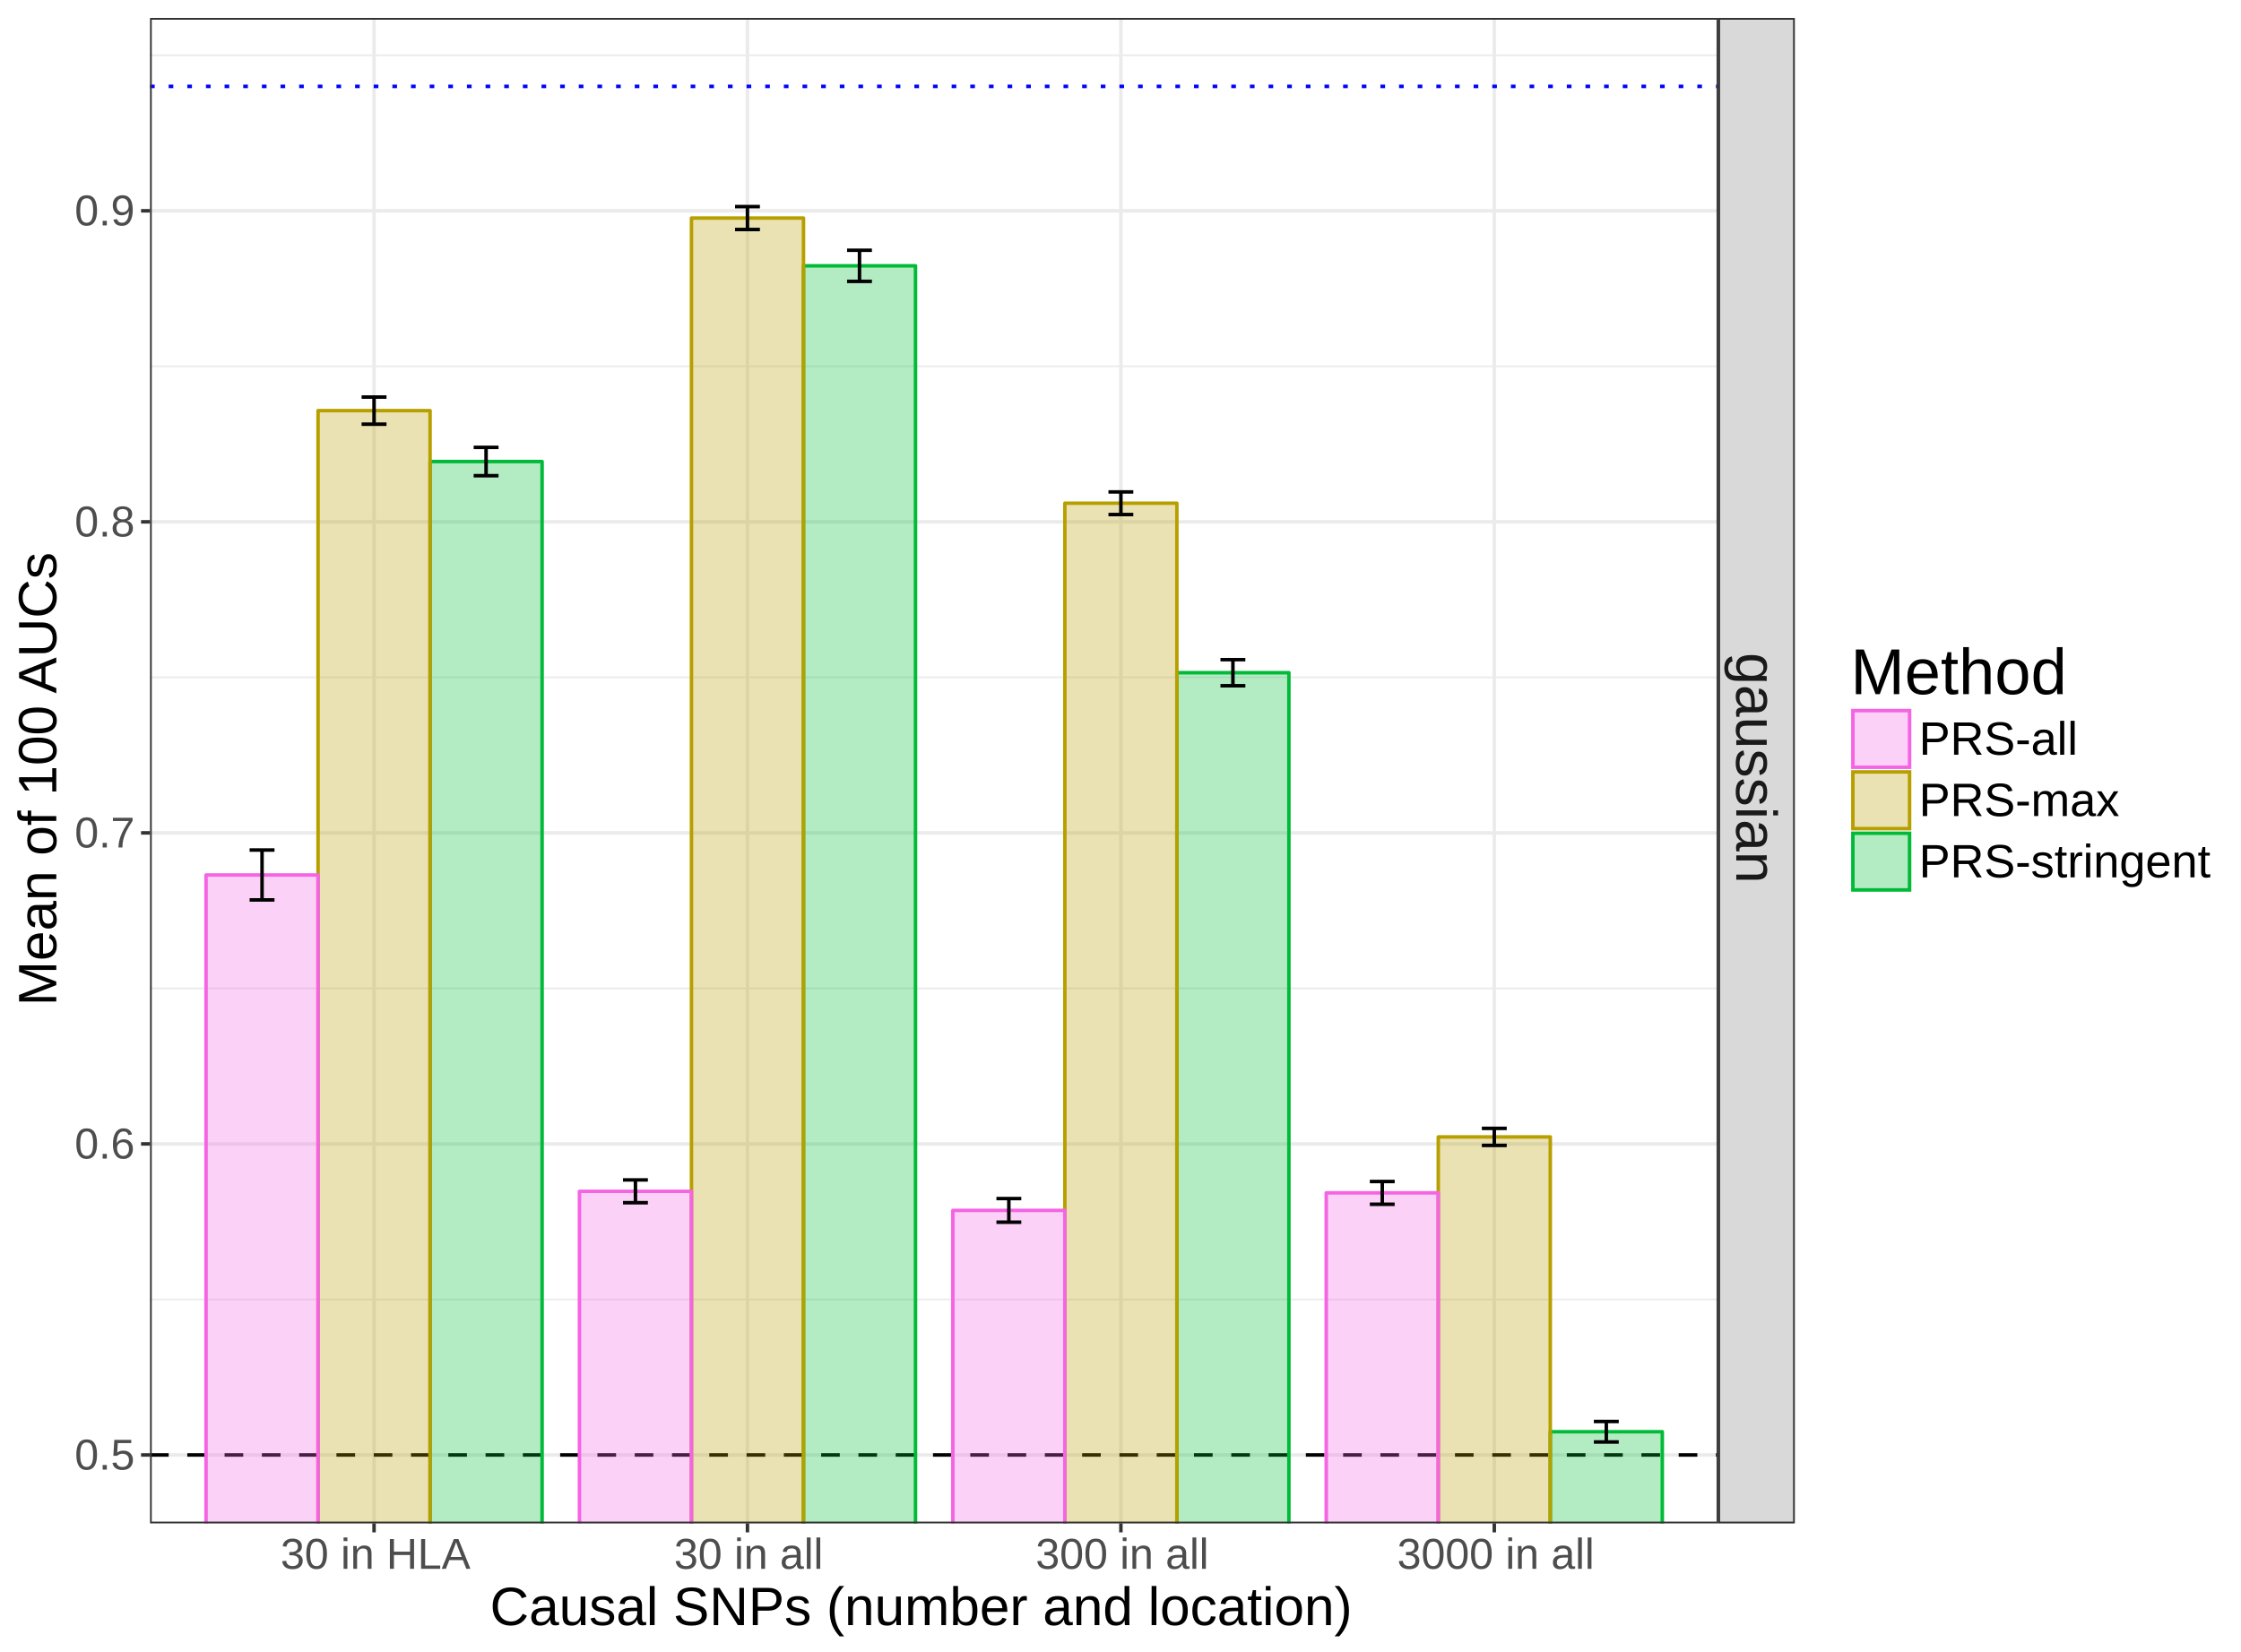
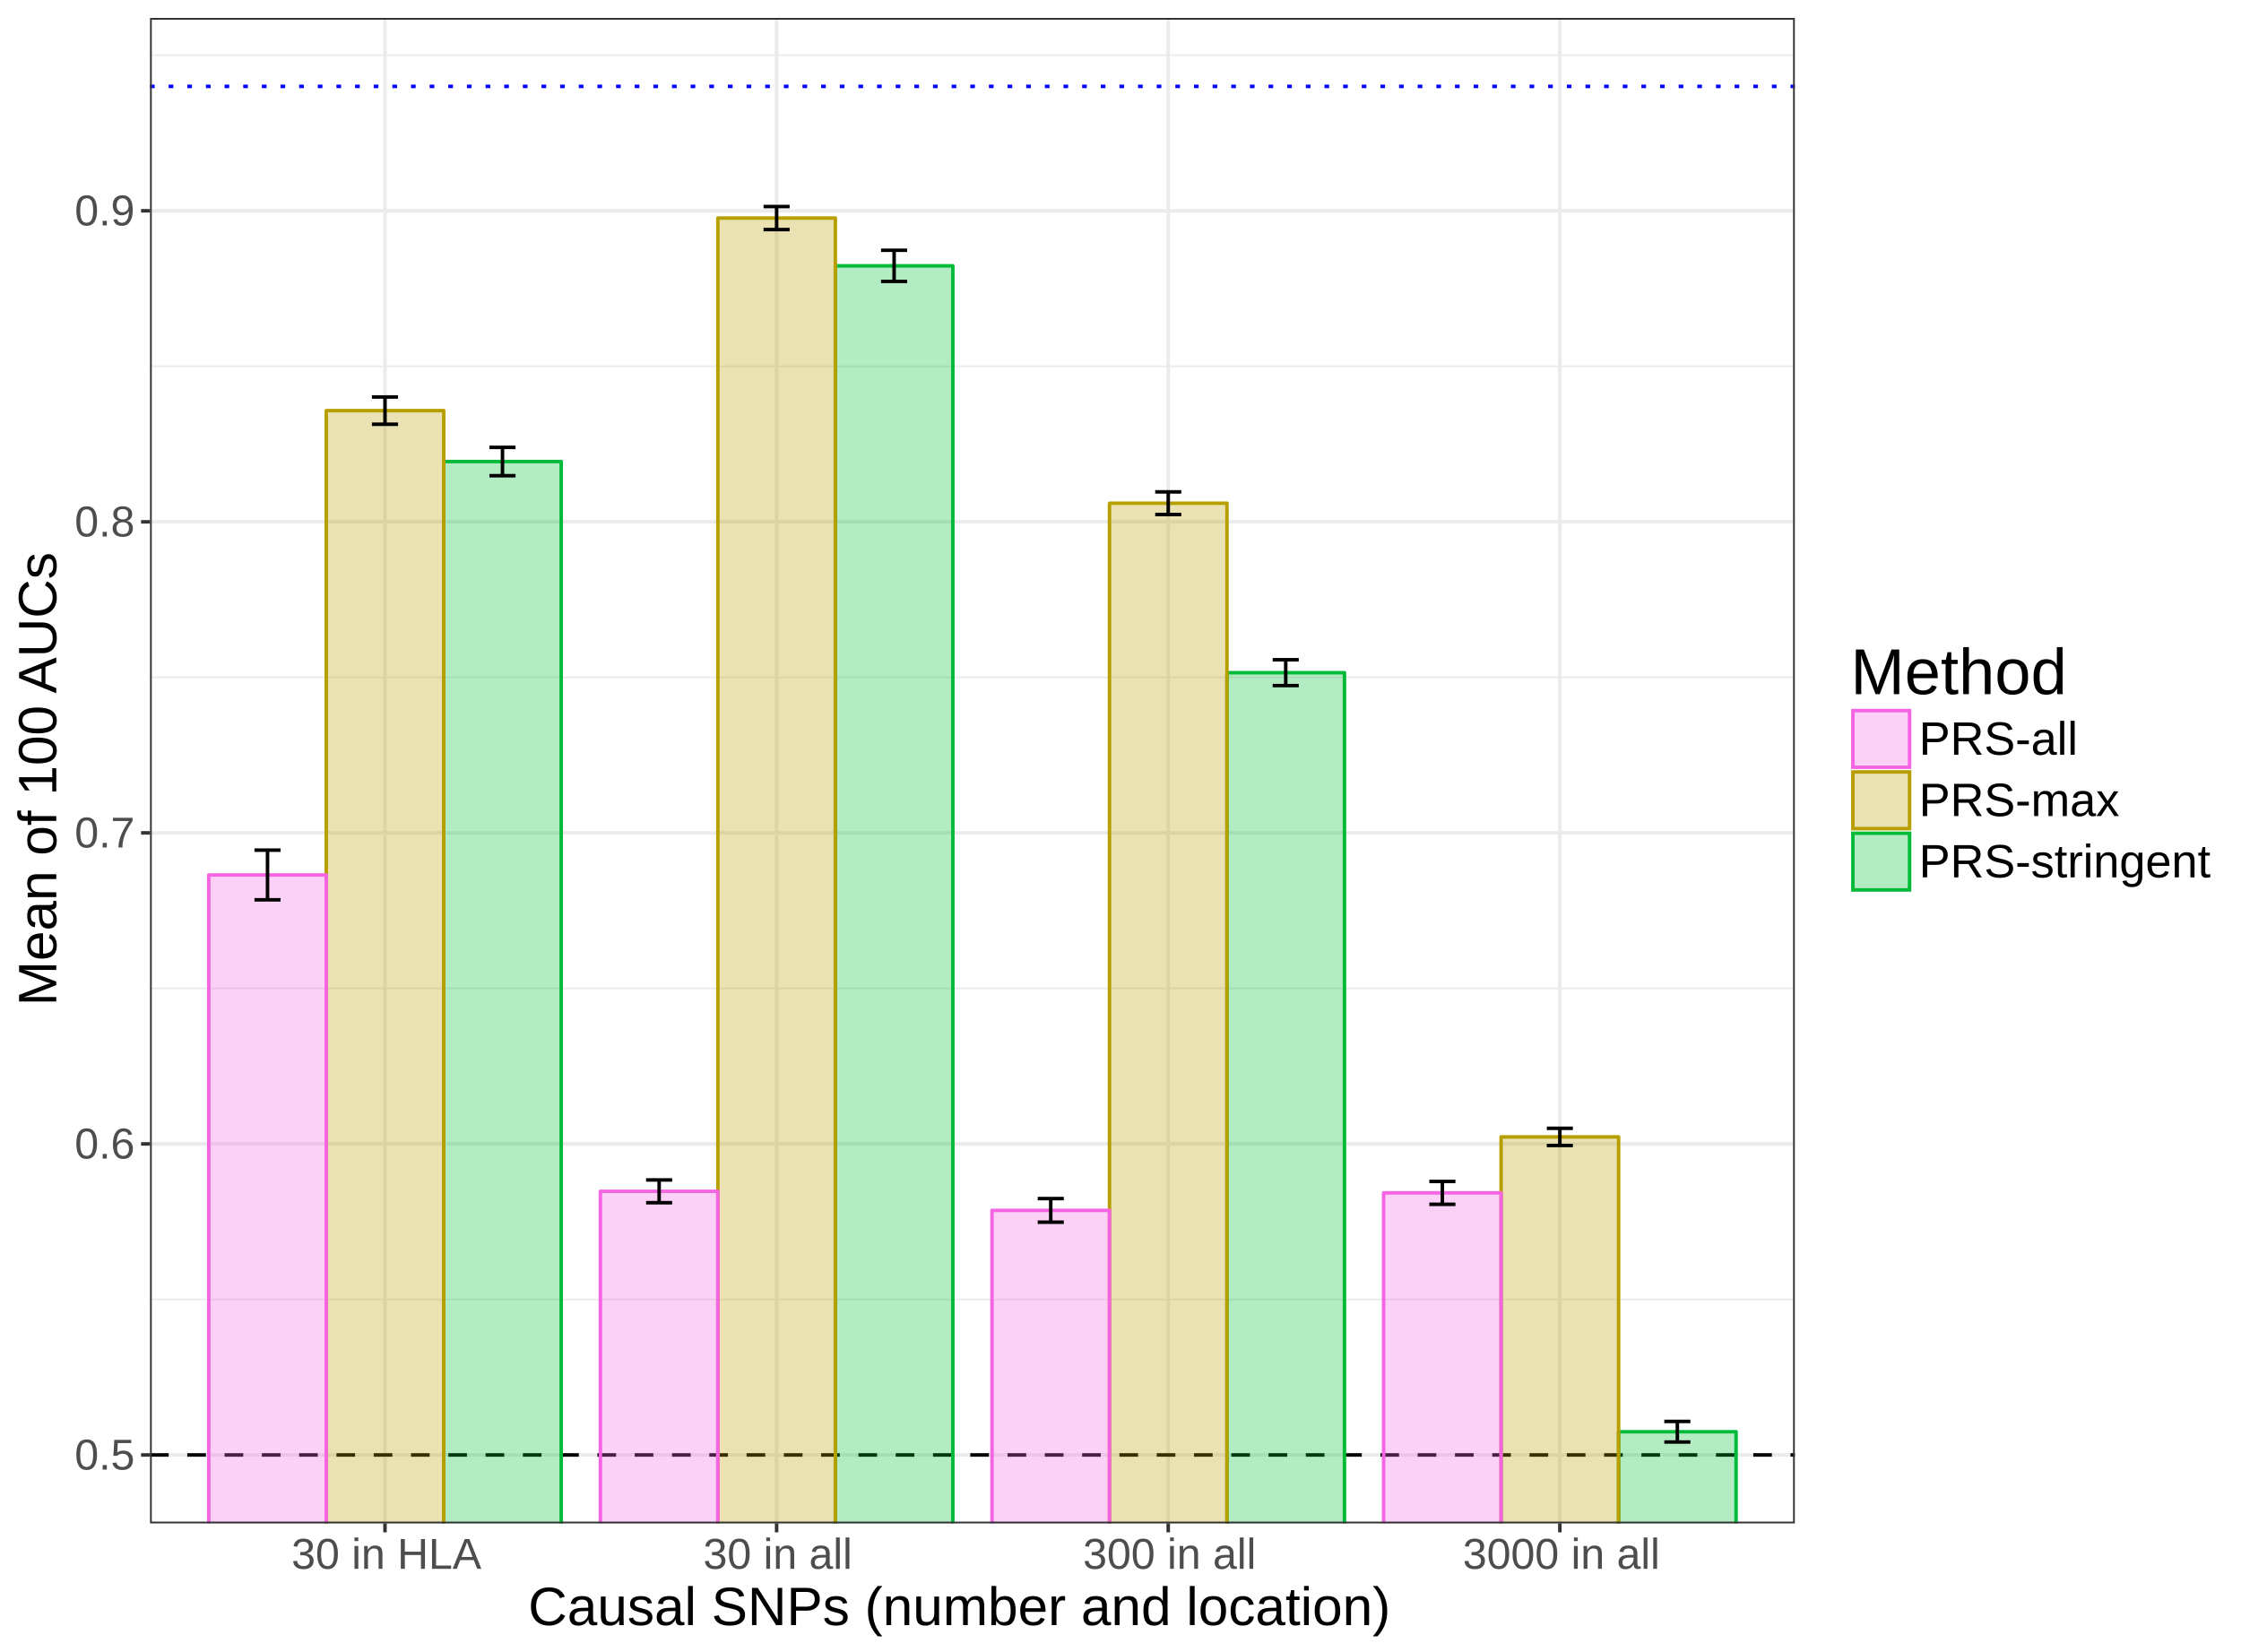
<svg xmlns="http://www.w3.org/2000/svg" viewBox="0 0 684.00 504.00">
  <defs>
    <style type="text/css">
    line, polyline, path, rect, circle {
      fill: none;
      stroke: #000000;
      stroke-linecap: round;
      stroke-linejoin: round;
      stroke-miterlimit: 10.00;
    }
  </style>
  </defs>
  <rect width="100%" height="100%" style="stroke: none; fill: #FFFFFF;" />
  <rect x="0.00" y="0.00" width="684.00" height="504.00" style="stroke-width: 1.07; stroke: #FFFFFF; fill: #FFFFFF;" />
  <defs>
-     <clipPath id="cpNDUuNzkwM3w1MjQuNDY5fDQ2NC45ODV8NS40Nzk0NQ==">
-       <rect x="45.79" y="5.48" width="478.68" height="459.51" />
+     <clipPath id="cpNDUuNzkwM3w1NDcuODE5fDQ2NC45ODV8NS40Nzk0NQ==">
+       <rect x="45.79" y="5.48" width="502.03" height="459.51" />
    </clipPath>
  </defs>
-   <rect x="45.79" y="5.48" width="478.68" height="459.51" style="stroke-width: 1.07; stroke: none; fill: #FFFFFF;" clip-path="url(#cpNDUuNzkwM3w1MjQuNDY5fDQ2NC45ODV8NS40Nzk0NQ==)" />
-   <polyline points="45.79,396.63 524.47,396.63 " style="stroke-width: 0.53; stroke: #EBEBEB; stroke-linecap: butt;" clip-path="url(#cpNDUuNzkwM3w1MjQuNDY5fDQ2NC45ODV8NS40Nzk0NQ==)" />
-   <polyline points="45.79,301.69 524.47,301.69 " style="stroke-width: 0.53; stroke: #EBEBEB; stroke-linecap: butt;" clip-path="url(#cpNDUuNzkwM3w1MjQuNDY5fDQ2NC45ODV8NS40Nzk0NQ==)" />
-   <polyline points="45.79,206.75 524.47,206.75 " style="stroke-width: 0.53; stroke: #EBEBEB; stroke-linecap: butt;" clip-path="url(#cpNDUuNzkwM3w1MjQuNDY5fDQ2NC45ODV8NS40Nzk0NQ==)" />
-   <polyline points="45.79,111.81 524.47,111.81 " style="stroke-width: 0.53; stroke: #EBEBEB; stroke-linecap: butt;" clip-path="url(#cpNDUuNzkwM3w1MjQuNDY5fDQ2NC45ODV8NS40Nzk0NQ==)" />
-   <polyline points="45.79,16.87 524.47,16.87 " style="stroke-width: 0.53; stroke: #EBEBEB; stroke-linecap: butt;" clip-path="url(#cpNDUuNzkwM3w1MjQuNDY5fDQ2NC45ODV8NS40Nzk0NQ==)" />
-   <polyline points="45.79,444.10 524.47,444.10 " style="stroke-width: 1.07; stroke: #EBEBEB; stroke-linecap: butt;" clip-path="url(#cpNDUuNzkwM3w1MjQuNDY5fDQ2NC45ODV8NS40Nzk0NQ==)" />
-   <polyline points="45.79,349.16 524.47,349.16 " style="stroke-width: 1.07; stroke: #EBEBEB; stroke-linecap: butt;" clip-path="url(#cpNDUuNzkwM3w1MjQuNDY5fDQ2NC45ODV8NS40Nzk0NQ==)" />
-   <polyline points="45.79,254.22 524.47,254.22 " style="stroke-width: 1.07; stroke: #EBEBEB; stroke-linecap: butt;" clip-path="url(#cpNDUuNzkwM3w1MjQuNDY5fDQ2NC45ODV8NS40Nzk0NQ==)" />
-   <polyline points="45.79,159.28 524.47,159.28 " style="stroke-width: 1.07; stroke: #EBEBEB; stroke-linecap: butt;" clip-path="url(#cpNDUuNzkwM3w1MjQuNDY5fDQ2NC45ODV8NS40Nzk0NQ==)" />
-   <polyline points="45.79,64.34 524.47,64.34 " style="stroke-width: 1.07; stroke: #EBEBEB; stroke-linecap: butt;" clip-path="url(#cpNDUuNzkwM3w1MjQuNDY5fDQ2NC45ODV8NS40Nzk0NQ==)" />
-   <polyline points="114.17,464.98 114.17,5.48 " style="stroke-width: 1.07; stroke: #EBEBEB; stroke-linecap: butt;" clip-path="url(#cpNDUuNzkwM3w1MjQuNDY5fDQ2NC45ODV8NS40Nzk0NQ==)" />
-   <polyline points="228.14,464.98 228.14,5.48 " style="stroke-width: 1.07; stroke: #EBEBEB; stroke-linecap: butt;" clip-path="url(#cpNDUuNzkwM3w1MjQuNDY5fDQ2NC45ODV8NS40Nzk0NQ==)" />
-   <polyline points="342.12,464.98 342.12,5.48 " style="stroke-width: 1.07; stroke: #EBEBEB; stroke-linecap: butt;" clip-path="url(#cpNDUuNzkwM3w1MjQuNDY5fDQ2NC45ODV8NS40Nzk0NQ==)" />
-   <polyline points="456.09,464.98 456.09,5.48 " style="stroke-width: 1.07; stroke: #EBEBEB; stroke-linecap: butt;" clip-path="url(#cpNDUuNzkwM3w1MjQuNDY5fDQ2NC45ODV8NS40Nzk0NQ==)" />
-   <line x1="45.79" y1="444.10" x2="524.47" y2="444.10" style="stroke-width: 1.07; stroke-dasharray: 5.69,5.69; stroke-linecap: butt;" clip-path="url(#cpNDUuNzkwM3w1MjQuNDY5fDQ2NC45ODV8NS40Nzk0NQ==)" />
-   <rect x="131.27" y="140.88" width="34.19" height="777.92" style="stroke-width: 1.07; stroke: #00BA38; stroke-linecap: butt; fill: #00BA38; fill-opacity: 0.30;" clip-path="url(#cpNDUuNzkwM3w1MjQuNDY5fDQ2NC45ODV8NS40Nzk0NQ==)" />
-   <rect x="97.08" y="125.33" width="34.19" height="793.46" style="stroke-width: 1.07; stroke: #B79F00; stroke-linecap: butt; fill: #B79F00; fill-opacity: 0.30;" clip-path="url(#cpNDUuNzkwM3w1MjQuNDY5fDQ2NC45ODV8NS40Nzk0NQ==)" />
-   <rect x="62.89" y="267.07" width="34.19" height="651.72" style="stroke-width: 1.07; stroke: #F564E3; stroke-linecap: butt; fill: #F564E3; fill-opacity: 0.30;" clip-path="url(#cpNDUuNzkwM3w1MjQuNDY5fDQ2NC45ODV8NS40Nzk0NQ==)" />
-   <rect x="245.24" y="81.14" width="34.19" height="837.65" style="stroke-width: 1.07; stroke: #00BA38; stroke-linecap: butt; fill: #00BA38; fill-opacity: 0.30;" clip-path="url(#cpNDUuNzkwM3w1MjQuNDY5fDQ2NC45ODV8NS40Nzk0NQ==)" />
-   <rect x="211.05" y="66.56" width="34.19" height="852.23" style="stroke-width: 1.07; stroke: #B79F00; stroke-linecap: butt; fill: #B79F00; fill-opacity: 0.30;" clip-path="url(#cpNDUuNzkwM3w1MjQuNDY5fDQ2NC45ODV8NS40Nzk0NQ==)" />
-   <rect x="176.86" y="363.63" width="34.19" height="555.16" style="stroke-width: 1.07; stroke: #F564E3; stroke-linecap: butt; fill: #F564E3; fill-opacity: 0.30;" clip-path="url(#cpNDUuNzkwM3w1MjQuNDY5fDQ2NC45ODV8NS40Nzk0NQ==)" />
-   <rect x="359.21" y="205.33" width="34.19" height="713.47" style="stroke-width: 1.07; stroke: #00BA38; stroke-linecap: butt; fill: #00BA38; fill-opacity: 0.30;" clip-path="url(#cpNDUuNzkwM3w1MjQuNDY5fDQ2NC45ODV8NS40Nzk0NQ==)" />
-   <rect x="325.02" y="153.60" width="34.19" height="765.20" style="stroke-width: 1.07; stroke: #B79F00; stroke-linecap: butt; fill: #B79F00; fill-opacity: 0.30;" clip-path="url(#cpNDUuNzkwM3w1MjQuNDY5fDQ2NC45ODV8NS40Nzk0NQ==)" />
-   <rect x="290.83" y="369.45" width="34.19" height="549.34" style="stroke-width: 1.07; stroke: #F564E3; stroke-linecap: butt; fill: #F564E3; fill-opacity: 0.30;" clip-path="url(#cpNDUuNzkwM3w1MjQuNDY5fDQ2NC45ODV8NS40Nzk0NQ==)" />
-   <rect x="473.18" y="437.01" width="34.19" height="481.78" style="stroke-width: 1.07; stroke: #00BA38; stroke-linecap: butt; fill: #00BA38; fill-opacity: 0.30;" clip-path="url(#cpNDUuNzkwM3w1MjQuNDY5fDQ2NC45ODV8NS40Nzk0NQ==)" />
-   <rect x="438.99" y="347.02" width="34.19" height="571.77" style="stroke-width: 1.07; stroke: #B79F00; stroke-linecap: butt; fill: #B79F00; fill-opacity: 0.30;" clip-path="url(#cpNDUuNzkwM3w1MjQuNDY5fDQ2NC45ODV8NS40Nzk0NQ==)" />
-   <rect x="404.80" y="364.10" width="34.19" height="554.69" style="stroke-width: 1.07; stroke: #F564E3; stroke-linecap: butt; fill: #F564E3; fill-opacity: 0.30;" clip-path="url(#cpNDUuNzkwM3w1MjQuNDY5fDQ2NC45ODV8NS40Nzk0NQ==)" />
-   <polyline points="144.57,136.56 152.16,136.56 " style="stroke-width: 1.07; stroke-linecap: butt;" clip-path="url(#cpNDUuNzkwM3w1MjQuNDY5fDQ2NC45ODV8NS40Nzk0NQ==)" />
-   <polyline points="148.36,136.56 148.36,145.20 " style="stroke-width: 1.07; stroke-linecap: butt;" clip-path="url(#cpNDUuNzkwM3w1MjQuNDY5fDQ2NC45ODV8NS40Nzk0NQ==)" />
-   <polyline points="144.57,145.20 152.16,145.20 " style="stroke-width: 1.07; stroke-linecap: butt;" clip-path="url(#cpNDUuNzkwM3w1MjQuNDY5fDQ2NC45ODV8NS40Nzk0NQ==)" />
-   <polyline points="110.37,121.20 117.97,121.20 " style="stroke-width: 1.07; stroke-linecap: butt;" clip-path="url(#cpNDUuNzkwM3w1MjQuNDY5fDQ2NC45ODV8NS40Nzk0NQ==)" />
-   <polyline points="114.17,121.20 114.17,129.47 " style="stroke-width: 1.07; stroke-linecap: butt;" clip-path="url(#cpNDUuNzkwM3w1MjQuNDY5fDQ2NC45ODV8NS40Nzk0NQ==)" />
-   <polyline points="110.37,129.47 117.97,129.47 " style="stroke-width: 1.07; stroke-linecap: butt;" clip-path="url(#cpNDUuNzkwM3w1MjQuNDY5fDQ2NC45ODV8NS40Nzk0NQ==)" />
-   <polyline points="76.18,259.45 83.78,259.45 " style="stroke-width: 1.07; stroke-linecap: butt;" clip-path="url(#cpNDUuNzkwM3w1MjQuNDY5fDQ2NC45ODV8NS40Nzk0NQ==)" />
-   <polyline points="79.98,259.45 79.98,274.69 " style="stroke-width: 1.07; stroke-linecap: butt;" clip-path="url(#cpNDUuNzkwM3w1MjQuNDY5fDQ2NC45ODV8NS40Nzk0NQ==)" />
-   <polyline points="76.18,274.69 83.78,274.69 " style="stroke-width: 1.07; stroke-linecap: butt;" clip-path="url(#cpNDUuNzkwM3w1MjQuNDY5fDQ2NC45ODV8NS40Nzk0NQ==)" />
-   <polyline points="258.54,76.39 266.13,76.39 " style="stroke-width: 1.07; stroke-linecap: butt;" clip-path="url(#cpNDUuNzkwM3w1MjQuNDY5fDQ2NC45ODV8NS40Nzk0NQ==)" />
-   <polyline points="262.34,76.39 262.34,85.88 " style="stroke-width: 1.07; stroke-linecap: butt;" clip-path="url(#cpNDUuNzkwM3w1MjQuNDY5fDQ2NC45ODV8NS40Nzk0NQ==)" />
-   <polyline points="258.54,85.88 266.13,85.88 " style="stroke-width: 1.07; stroke-linecap: butt;" clip-path="url(#cpNDUuNzkwM3w1MjQuNDY5fDQ2NC45ODV8NS40Nzk0NQ==)" />
-   <polyline points="224.35,63.07 231.94,63.07 " style="stroke-width: 1.07; stroke-linecap: butt;" clip-path="url(#cpNDUuNzkwM3w1MjQuNDY5fDQ2NC45ODV8NS40Nzk0NQ==)" />
-   <polyline points="228.14,63.07 228.14,70.05 " style="stroke-width: 1.07; stroke-linecap: butt;" clip-path="url(#cpNDUuNzkwM3w1MjQuNDY5fDQ2NC45ODV8NS40Nzk0NQ==)" />
-   <polyline points="224.35,70.05 231.94,70.05 " style="stroke-width: 1.07; stroke-linecap: butt;" clip-path="url(#cpNDUuNzkwM3w1MjQuNDY5fDQ2NC45ODV8NS40Nzk0NQ==)" />
-   <polyline points="190.15,360.15 197.75,360.15 " style="stroke-width: 1.07; stroke-linecap: butt;" clip-path="url(#cpNDUuNzkwM3w1MjQuNDY5fDQ2NC45ODV8NS40Nzk0NQ==)" />
-   <polyline points="193.95,360.15 193.95,367.11 " style="stroke-width: 1.07; stroke-linecap: butt;" clip-path="url(#cpNDUuNzkwM3w1MjQuNDY5fDQ2NC45ODV8NS40Nzk0NQ==)" />
-   <polyline points="190.15,367.11 197.75,367.11 " style="stroke-width: 1.07; stroke-linecap: butt;" clip-path="url(#cpNDUuNzkwM3w1MjQuNDY5fDQ2NC45ODV8NS40Nzk0NQ==)" />
-   <polyline points="372.51,201.35 380.11,201.35 " style="stroke-width: 1.07; stroke-linecap: butt;" clip-path="url(#cpNDUuNzkwM3w1MjQuNDY5fDQ2NC45ODV8NS40Nzk0NQ==)" />
-   <polyline points="376.31,201.35 376.31,209.31 " style="stroke-width: 1.07; stroke-linecap: butt;" clip-path="url(#cpNDUuNzkwM3w1MjQuNDY5fDQ2NC45ODV8NS40Nzk0NQ==)" />
-   <polyline points="372.51,209.31 380.11,209.31 " style="stroke-width: 1.07; stroke-linecap: butt;" clip-path="url(#cpNDUuNzkwM3w1MjQuNDY5fDQ2NC45ODV8NS40Nzk0NQ==)" />
-   <polyline points="338.32,150.15 345.91,150.15 " style="stroke-width: 1.07; stroke-linecap: butt;" clip-path="url(#cpNDUuNzkwM3w1MjQuNDY5fDQ2NC45ODV8NS40Nzk0NQ==)" />
-   <polyline points="342.12,150.15 342.12,157.05 " style="stroke-width: 1.07; stroke-linecap: butt;" clip-path="url(#cpNDUuNzkwM3w1MjQuNDY5fDQ2NC45ODV8NS40Nzk0NQ==)" />
-   <polyline points="338.32,157.05 345.91,157.05 " style="stroke-width: 1.07; stroke-linecap: butt;" clip-path="url(#cpNDUuNzkwM3w1MjQuNDY5fDQ2NC45ODV8NS40Nzk0NQ==)" />
-   <polyline points="304.13,365.84 311.72,365.84 " style="stroke-width: 1.07; stroke-linecap: butt;" clip-path="url(#cpNDUuNzkwM3w1MjQuNDY5fDQ2NC45ODV8NS40Nzk0NQ==)" />
-   <polyline points="307.92,365.84 307.92,373.06 " style="stroke-width: 1.07; stroke-linecap: butt;" clip-path="url(#cpNDUuNzkwM3w1MjQuNDY5fDQ2NC45ODV8NS40Nzk0NQ==)" />
-   <polyline points="304.13,373.06 311.72,373.06 " style="stroke-width: 1.07; stroke-linecap: butt;" clip-path="url(#cpNDUuNzkwM3w1MjQuNDY5fDQ2NC45ODV8NS40Nzk0NQ==)" />
-   <polyline points="486.48,433.88 494.08,433.88 " style="stroke-width: 1.07; stroke-linecap: butt;" clip-path="url(#cpNDUuNzkwM3w1MjQuNDY5fDQ2NC45ODV8NS40Nzk0NQ==)" />
-   <polyline points="490.28,433.88 490.28,440.14 " style="stroke-width: 1.07; stroke-linecap: butt;" clip-path="url(#cpNDUuNzkwM3w1MjQuNDY5fDQ2NC45ODV8NS40Nzk0NQ==)" />
-   <polyline points="486.48,440.14 494.08,440.14 " style="stroke-width: 1.07; stroke-linecap: butt;" clip-path="url(#cpNDUuNzkwM3w1MjQuNDY5fDQ2NC45ODV8NS40Nzk0NQ==)" />
-   <polyline points="452.29,344.42 459.89,344.42 " style="stroke-width: 1.07; stroke-linecap: butt;" clip-path="url(#cpNDUuNzkwM3w1MjQuNDY5fDQ2NC45ODV8NS40Nzk0NQ==)" />
-   <polyline points="456.09,344.42 456.09,349.62 " style="stroke-width: 1.07; stroke-linecap: butt;" clip-path="url(#cpNDUuNzkwM3w1MjQuNDY5fDQ2NC45ODV8NS40Nzk0NQ==)" />
-   <polyline points="452.29,349.62 459.89,349.62 " style="stroke-width: 1.07; stroke-linecap: butt;" clip-path="url(#cpNDUuNzkwM3w1MjQuNDY5fDQ2NC45ODV8NS40Nzk0NQ==)" />
-   <polyline points="418.10,360.63 425.69,360.63 " style="stroke-width: 1.07; stroke-linecap: butt;" clip-path="url(#cpNDUuNzkwM3w1MjQuNDY5fDQ2NC45ODV8NS40Nzk0NQ==)" />
-   <polyline points="421.90,360.63 421.90,367.58 " style="stroke-width: 1.07; stroke-linecap: butt;" clip-path="url(#cpNDUuNzkwM3w1MjQuNDY5fDQ2NC45ODV8NS40Nzk0NQ==)" />
-   <polyline points="418.10,367.58 425.69,367.58 " style="stroke-width: 1.07; stroke-linecap: butt;" clip-path="url(#cpNDUuNzkwM3w1MjQuNDY5fDQ2NC45ODV8NS40Nzk0NQ==)" />
-   <line x1="45.79" y1="26.37" x2="524.47" y2="26.37" style="stroke-width: 1.07; stroke: #0000FF; stroke-dasharray: 1.42,4.27; stroke-linecap: butt;" clip-path="url(#cpNDUuNzkwM3w1MjQuNDY5fDQ2NC45ODV8NS40Nzk0NQ==)" />
-   <rect x="45.79" y="5.48" width="478.68" height="459.51" style="stroke-width: 1.07; stroke: #333333;" clip-path="url(#cpNDUuNzkwM3w1MjQuNDY5fDQ2NC45ODV8NS40Nzk0NQ==)" />
+   <rect x="45.79" y="5.48" width="502.03" height="459.51" style="stroke-width: 1.07; stroke: none; fill: #FFFFFF;" clip-path="url(#cpNDUuNzkwM3w1NDcuODE5fDQ2NC45ODV8NS40Nzk0NQ==)" />
+   <polyline points="45.79,396.63 547.82,396.63 " style="stroke-width: 0.53; stroke: #EBEBEB; stroke-linecap: butt;" clip-path="url(#cpNDUuNzkwM3w1NDcuODE5fDQ2NC45ODV8NS40Nzk0NQ==)" />
+   <polyline points="45.79,301.69 547.82,301.69 " style="stroke-width: 0.53; stroke: #EBEBEB; stroke-linecap: butt;" clip-path="url(#cpNDUuNzkwM3w1NDcuODE5fDQ2NC45ODV8NS40Nzk0NQ==)" />
+   <polyline points="45.79,206.75 547.82,206.75 " style="stroke-width: 0.53; stroke: #EBEBEB; stroke-linecap: butt;" clip-path="url(#cpNDUuNzkwM3w1NDcuODE5fDQ2NC45ODV8NS40Nzk0NQ==)" />
+   <polyline points="45.79,111.81 547.82,111.81 " style="stroke-width: 0.53; stroke: #EBEBEB; stroke-linecap: butt;" clip-path="url(#cpNDUuNzkwM3w1NDcuODE5fDQ2NC45ODV8NS40Nzk0NQ==)" />
+   <polyline points="45.79,16.87 547.82,16.87 " style="stroke-width: 0.53; stroke: #EBEBEB; stroke-linecap: butt;" clip-path="url(#cpNDUuNzkwM3w1NDcuODE5fDQ2NC45ODV8NS40Nzk0NQ==)" />
+   <polyline points="45.79,444.10 547.82,444.10 " style="stroke-width: 1.07; stroke: #EBEBEB; stroke-linecap: butt;" clip-path="url(#cpNDUuNzkwM3w1NDcuODE5fDQ2NC45ODV8NS40Nzk0NQ==)" />
+   <polyline points="45.79,349.16 547.82,349.16 " style="stroke-width: 1.07; stroke: #EBEBEB; stroke-linecap: butt;" clip-path="url(#cpNDUuNzkwM3w1NDcuODE5fDQ2NC45ODV8NS40Nzk0NQ==)" />
+   <polyline points="45.79,254.22 547.82,254.22 " style="stroke-width: 1.07; stroke: #EBEBEB; stroke-linecap: butt;" clip-path="url(#cpNDUuNzkwM3w1NDcuODE5fDQ2NC45ODV8NS40Nzk0NQ==)" />
+   <polyline points="45.79,159.28 547.82,159.28 " style="stroke-width: 1.07; stroke: #EBEBEB; stroke-linecap: butt;" clip-path="url(#cpNDUuNzkwM3w1NDcuODE5fDQ2NC45ODV8NS40Nzk0NQ==)" />
+   <polyline points="45.79,64.34 547.82,64.34 " style="stroke-width: 1.07; stroke: #EBEBEB; stroke-linecap: butt;" clip-path="url(#cpNDUuNzkwM3w1NDcuODE5fDQ2NC45ODV8NS40Nzk0NQ==)" />
+   <polyline points="117.51,464.98 117.51,5.48 " style="stroke-width: 1.07; stroke: #EBEBEB; stroke-linecap: butt;" clip-path="url(#cpNDUuNzkwM3w1NDcuODE5fDQ2NC45ODV8NS40Nzk0NQ==)" />
+   <polyline points="237.04,464.98 237.04,5.48 " style="stroke-width: 1.07; stroke: #EBEBEB; stroke-linecap: butt;" clip-path="url(#cpNDUuNzkwM3w1NDcuODE5fDQ2NC45ODV8NS40Nzk0NQ==)" />
+   <polyline points="356.57,464.98 356.57,5.48 " style="stroke-width: 1.07; stroke: #EBEBEB; stroke-linecap: butt;" clip-path="url(#cpNDUuNzkwM3w1NDcuODE5fDQ2NC45ODV8NS40Nzk0NQ==)" />
+   <polyline points="476.10,464.98 476.10,5.48 " style="stroke-width: 1.07; stroke: #EBEBEB; stroke-linecap: butt;" clip-path="url(#cpNDUuNzkwM3w1NDcuODE5fDQ2NC45ODV8NS40Nzk0NQ==)" />
+   <line x1="45.79" y1="444.10" x2="547.82" y2="444.10" style="stroke-width: 1.07; stroke-dasharray: 5.69,5.69; stroke-linecap: butt;" clip-path="url(#cpNDUuNzkwM3w1NDcuODE5fDQ2NC45ODV8NS40Nzk0NQ==)" />
+   <rect x="135.44" y="140.88" width="35.86" height="777.92" style="stroke-width: 1.07; stroke: #00BA38; stroke-linecap: butt; fill: #00BA38; fill-opacity: 0.30;" clip-path="url(#cpNDUuNzkwM3w1NDcuODE5fDQ2NC45ODV8NS40Nzk0NQ==)" />
+   <rect x="99.58" y="125.33" width="35.86" height="793.46" style="stroke-width: 1.07; stroke: #B79F00; stroke-linecap: butt; fill: #B79F00; fill-opacity: 0.30;" clip-path="url(#cpNDUuNzkwM3w1NDcuODE5fDQ2NC45ODV8NS40Nzk0NQ==)" />
+   <rect x="63.72" y="267.07" width="35.86" height="651.72" style="stroke-width: 1.07; stroke: #F564E3; stroke-linecap: butt; fill: #F564E3; fill-opacity: 0.30;" clip-path="url(#cpNDUuNzkwM3w1NDcuODE5fDQ2NC45ODV8NS40Nzk0NQ==)" />
+   <rect x="254.97" y="81.14" width="35.86" height="837.65" style="stroke-width: 1.07; stroke: #00BA38; stroke-linecap: butt; fill: #00BA38; fill-opacity: 0.30;" clip-path="url(#cpNDUuNzkwM3w1NDcuODE5fDQ2NC45ODV8NS40Nzk0NQ==)" />
+   <rect x="219.11" y="66.56" width="35.86" height="852.23" style="stroke-width: 1.07; stroke: #B79F00; stroke-linecap: butt; fill: #B79F00; fill-opacity: 0.30;" clip-path="url(#cpNDUuNzkwM3w1NDcuODE5fDQ2NC45ODV8NS40Nzk0NQ==)" />
+   <rect x="183.25" y="363.63" width="35.86" height="555.16" style="stroke-width: 1.07; stroke: #F564E3; stroke-linecap: butt; fill: #F564E3; fill-opacity: 0.30;" clip-path="url(#cpNDUuNzkwM3w1NDcuODE5fDQ2NC45ODV8NS40Nzk0NQ==)" />
+   <rect x="374.50" y="205.33" width="35.86" height="713.47" style="stroke-width: 1.07; stroke: #00BA38; stroke-linecap: butt; fill: #00BA38; fill-opacity: 0.30;" clip-path="url(#cpNDUuNzkwM3w1NDcuODE5fDQ2NC45ODV8NS40Nzk0NQ==)" />
+   <rect x="338.64" y="153.60" width="35.86" height="765.20" style="stroke-width: 1.07; stroke: #B79F00; stroke-linecap: butt; fill: #B79F00; fill-opacity: 0.30;" clip-path="url(#cpNDUuNzkwM3w1NDcuODE5fDQ2NC45ODV8NS40Nzk0NQ==)" />
+   <rect x="302.78" y="369.45" width="35.86" height="549.34" style="stroke-width: 1.07; stroke: #F564E3; stroke-linecap: butt; fill: #F564E3; fill-opacity: 0.30;" clip-path="url(#cpNDUuNzkwM3w1NDcuODE5fDQ2NC45ODV8NS40Nzk0NQ==)" />
+   <rect x="494.03" y="437.01" width="35.86" height="481.78" style="stroke-width: 1.07; stroke: #00BA38; stroke-linecap: butt; fill: #00BA38; fill-opacity: 0.30;" clip-path="url(#cpNDUuNzkwM3w1NDcuODE5fDQ2NC45ODV8NS40Nzk0NQ==)" />
+   <rect x="458.17" y="347.02" width="35.86" height="571.77" style="stroke-width: 1.07; stroke: #B79F00; stroke-linecap: butt; fill: #B79F00; fill-opacity: 0.30;" clip-path="url(#cpNDUuNzkwM3w1NDcuODE5fDQ2NC45ODV8NS40Nzk0NQ==)" />
+   <rect x="422.31" y="364.10" width="35.86" height="554.69" style="stroke-width: 1.07; stroke: #F564E3; stroke-linecap: butt; fill: #F564E3; fill-opacity: 0.30;" clip-path="url(#cpNDUuNzkwM3w1NDcuODE5fDQ2NC45ODV8NS40Nzk0NQ==)" />
+   <polyline points="149.38,136.56 157.35,136.56 " style="stroke-width: 1.07; stroke-linecap: butt;" clip-path="url(#cpNDUuNzkwM3w1NDcuODE5fDQ2NC45ODV8NS40Nzk0NQ==)" />
+   <polyline points="153.37,136.56 153.37,145.20 " style="stroke-width: 1.07; stroke-linecap: butt;" clip-path="url(#cpNDUuNzkwM3w1NDcuODE5fDQ2NC45ODV8NS40Nzk0NQ==)" />
+   <polyline points="149.38,145.20 157.35,145.20 " style="stroke-width: 1.07; stroke-linecap: butt;" clip-path="url(#cpNDUuNzkwM3w1NDcuODE5fDQ2NC45ODV8NS40Nzk0NQ==)" />
+   <polyline points="113.52,121.18 121.49,121.18 " style="stroke-width: 1.07; stroke-linecap: butt;" clip-path="url(#cpNDUuNzkwM3w1NDcuODE5fDQ2NC45ODV8NS40Nzk0NQ==)" />
+   <polyline points="117.51,121.18 117.51,129.49 " style="stroke-width: 1.07; stroke-linecap: butt;" clip-path="url(#cpNDUuNzkwM3w1NDcuODE5fDQ2NC45ODV8NS40Nzk0NQ==)" />
+   <polyline points="113.52,129.49 121.49,129.49 " style="stroke-width: 1.07; stroke-linecap: butt;" clip-path="url(#cpNDUuNzkwM3w1NDcuODE5fDQ2NC45ODV8NS40Nzk0NQ==)" />
+   <polyline points="77.67,259.49 85.63,259.49 " style="stroke-width: 1.07; stroke-linecap: butt;" clip-path="url(#cpNDUuNzkwM3w1NDcuODE5fDQ2NC45ODV8NS40Nzk0NQ==)" />
+   <polyline points="81.65,259.49 81.65,274.65 " style="stroke-width: 1.07; stroke-linecap: butt;" clip-path="url(#cpNDUuNzkwM3w1NDcuODE5fDQ2NC45ODV8NS40Nzk0NQ==)" />
+   <polyline points="77.67,274.65 85.63,274.65 " style="stroke-width: 1.07; stroke-linecap: butt;" clip-path="url(#cpNDUuNzkwM3w1NDcuODE5fDQ2NC45ODV8NS40Nzk0NQ==)" />
+   <polyline points="268.91,76.39 276.88,76.39 " style="stroke-width: 1.07; stroke-linecap: butt;" clip-path="url(#cpNDUuNzkwM3w1NDcuODE5fDQ2NC45ODV8NS40Nzk0NQ==)" />
+   <polyline points="272.90,76.39 272.90,85.89 " style="stroke-width: 1.07; stroke-linecap: butt;" clip-path="url(#cpNDUuNzkwM3w1NDcuODE5fDQ2NC45ODV8NS40Nzk0NQ==)" />
+   <polyline points="268.91,85.89 276.88,85.89 " style="stroke-width: 1.07; stroke-linecap: butt;" clip-path="url(#cpNDUuNzkwM3w1NDcuODE5fDQ2NC45ODV8NS40Nzk0NQ==)" />
+   <polyline points="233.05,63.05 241.02,63.05 " style="stroke-width: 1.07; stroke-linecap: butt;" clip-path="url(#cpNDUuNzkwM3w1NDcuODE5fDQ2NC45ODV8NS40Nzk0NQ==)" />
+   <polyline points="237.04,63.05 237.04,70.07 " style="stroke-width: 1.07; stroke-linecap: butt;" clip-path="url(#cpNDUuNzkwM3w1NDcuODE5fDQ2NC45ODV8NS40Nzk0NQ==)" />
+   <polyline points="233.05,70.07 241.02,70.07 " style="stroke-width: 1.07; stroke-linecap: butt;" clip-path="url(#cpNDUuNzkwM3w1NDcuODE5fDQ2NC45ODV8NS40Nzk0NQ==)" />
+   <polyline points="197.20,360.16 205.16,360.16 " style="stroke-width: 1.07; stroke-linecap: butt;" clip-path="url(#cpNDUuNzkwM3w1NDcuODE5fDQ2NC45ODV8NS40Nzk0NQ==)" />
+   <polyline points="201.18,360.16 201.18,367.11 " style="stroke-width: 1.07; stroke-linecap: butt;" clip-path="url(#cpNDUuNzkwM3w1NDcuODE5fDQ2NC45ODV8NS40Nzk0NQ==)" />
+   <polyline points="197.20,367.11 205.16,367.11 " style="stroke-width: 1.07; stroke-linecap: butt;" clip-path="url(#cpNDUuNzkwM3w1NDcuODE5fDQ2NC45ODV8NS40Nzk0NQ==)" />
+   <polyline points="388.44,201.38 396.41,201.38 " style="stroke-width: 1.07; stroke-linecap: butt;" clip-path="url(#cpNDUuNzkwM3w1NDcuODE5fDQ2NC45ODV8NS40Nzk0NQ==)" />
+   <polyline points="392.43,201.38 392.43,209.27 " style="stroke-width: 1.07; stroke-linecap: butt;" clip-path="url(#cpNDUuNzkwM3w1NDcuODE5fDQ2NC45ODV8NS40Nzk0NQ==)" />
+   <polyline points="388.44,209.27 396.41,209.27 " style="stroke-width: 1.07; stroke-linecap: butt;" clip-path="url(#cpNDUuNzkwM3w1NDcuODE5fDQ2NC45ODV8NS40Nzk0NQ==)" />
+   <polyline points="352.59,150.14 360.55,150.14 " style="stroke-width: 1.07; stroke-linecap: butt;" clip-path="url(#cpNDUuNzkwM3w1NDcuODE5fDQ2NC45ODV8NS40Nzk0NQ==)" />
+   <polyline points="356.57,150.14 356.57,157.05 " style="stroke-width: 1.07; stroke-linecap: butt;" clip-path="url(#cpNDUuNzkwM3w1NDcuODE5fDQ2NC45ODV8NS40Nzk0NQ==)" />
+   <polyline points="352.59,157.05 360.55,157.05 " style="stroke-width: 1.07; stroke-linecap: butt;" clip-path="url(#cpNDUuNzkwM3w1NDcuODE5fDQ2NC45ODV8NS40Nzk0NQ==)" />
+   <polyline points="316.73,365.85 324.70,365.85 " style="stroke-width: 1.07; stroke-linecap: butt;" clip-path="url(#cpNDUuNzkwM3w1NDcuODE5fDQ2NC45ODV8NS40Nzk0NQ==)" />
+   <polyline points="320.71,365.85 320.71,373.05 " style="stroke-width: 1.07; stroke-linecap: butt;" clip-path="url(#cpNDUuNzkwM3w1NDcuODE5fDQ2NC45ODV8NS40Nzk0NQ==)" />
+   <polyline points="316.73,373.05 324.70,373.05 " style="stroke-width: 1.07; stroke-linecap: butt;" clip-path="url(#cpNDUuNzkwM3w1NDcuODE5fDQ2NC45ODV8NS40Nzk0NQ==)" />
+   <polyline points="507.98,433.87 515.94,433.87 " style="stroke-width: 1.07; stroke-linecap: butt;" clip-path="url(#cpNDUuNzkwM3w1NDcuODE5fDQ2NC45ODV8NS40Nzk0NQ==)" />
+   <polyline points="511.96,433.87 511.96,440.15 " style="stroke-width: 1.07; stroke-linecap: butt;" clip-path="url(#cpNDUuNzkwM3w1NDcuODE5fDQ2NC45ODV8NS40Nzk0NQ==)" />
+   <polyline points="507.98,440.15 515.94,440.15 " style="stroke-width: 1.07; stroke-linecap: butt;" clip-path="url(#cpNDUuNzkwM3w1NDcuODE5fDQ2NC45ODV8NS40Nzk0NQ==)" />
+   <polyline points="472.12,344.40 480.08,344.40 " style="stroke-width: 1.07; stroke-linecap: butt;" clip-path="url(#cpNDUuNzkwM3w1NDcuODE5fDQ2NC45ODV8NS40Nzk0NQ==)" />
+   <polyline points="476.10,344.40 476.10,349.64 " style="stroke-width: 1.07; stroke-linecap: butt;" clip-path="url(#cpNDUuNzkwM3w1NDcuODE5fDQ2NC45ODV8NS40Nzk0NQ==)" />
+   <polyline points="472.12,349.64 480.08,349.64 " style="stroke-width: 1.07; stroke-linecap: butt;" clip-path="url(#cpNDUuNzkwM3w1NDcuODE5fDQ2NC45ODV8NS40Nzk0NQ==)" />
+   <polyline points="436.26,360.61 444.23,360.61 " style="stroke-width: 1.07; stroke-linecap: butt;" clip-path="url(#cpNDUuNzkwM3w1NDcuODE5fDQ2NC45ODV8NS40Nzk0NQ==)" />
+   <polyline points="440.24,360.61 440.24,367.60 " style="stroke-width: 1.07; stroke-linecap: butt;" clip-path="url(#cpNDUuNzkwM3w1NDcuODE5fDQ2NC45ODV8NS40Nzk0NQ==)" />
+   <polyline points="436.26,367.60 444.23,367.60 " style="stroke-width: 1.07; stroke-linecap: butt;" clip-path="url(#cpNDUuNzkwM3w1NDcuODE5fDQ2NC45ODV8NS40Nzk0NQ==)" />
+   <line x1="45.79" y1="26.37" x2="547.82" y2="26.37" style="stroke-width: 1.07; stroke: #0000FF; stroke-dasharray: 1.42,4.27; stroke-linecap: butt;" clip-path="url(#cpNDUuNzkwM3w1NDcuODE5fDQ2NC45ODV8NS40Nzk0NQ==)" />
+   <rect x="45.79" y="5.48" width="502.03" height="459.51" style="stroke-width: 1.07; stroke: #333333;" clip-path="url(#cpNDUuNzkwM3w1NDcuODE5fDQ2NC45ODV8NS40Nzk0NQ==)" />
  <defs>
    <clipPath id="cpMHw2ODR8NTA0fDA=">
      <rect x="0.00" y="0.00" width="684.00" height="504.00" />
    </clipPath>
  </defs>
-   <defs>
-     <clipPath id="cpNTI0LjQ2OXw1NDcuODE5fDQ2NC45ODV8NS40Nzk0NQ==">
-       <rect x="524.47" y="5.48" width="23.35" height="459.51" />
-     </clipPath>
-   </defs>
-   <rect x="524.47" y="5.48" width="23.35" height="459.51" style="stroke-width: 1.07; stroke: #333333; fill: #D9D9D9;" clip-path="url(#cpNTI0LjQ2OXw1NDcuODE5fDQ2NC45ODV8NS40Nzk0NQ==)" />
-   <g clip-path="url(#cpNTI0LjQ2OXw1NDcuODE5fDQ2NC45ODV8NS40Nzk0NQ==)">
-     <text transform="translate(529.95,199.21) rotate(90)" style="font-size: 17.60px; fill: #1A1A1A; font-family: Liberation Sans;" textLength="72.05px" lengthAdjust="spacingAndGlyphs">gaussian</text>
-   </g>
-   <defs>
-     <clipPath id="cpMHw2ODR8NTA0fDA=">
-       <rect x="0.00" y="0.00" width="684.00" height="504.00" />
-     </clipPath>
-   </defs>
-   <polyline points="114.17,467.72 114.17,464.98 " style="stroke-width: 1.07; stroke: #333333; stroke-linecap: butt;" clip-path="url(#cpMHw2ODR8NTA0fDA=)" />
-   <polyline points="228.14,467.72 228.14,464.98 " style="stroke-width: 1.07; stroke: #333333; stroke-linecap: butt;" clip-path="url(#cpMHw2ODR8NTA0fDA=)" />
-   <polyline points="342.12,467.72 342.12,464.98 " style="stroke-width: 1.07; stroke: #333333; stroke-linecap: butt;" clip-path="url(#cpMHw2ODR8NTA0fDA=)" />
-   <polyline points="456.09,467.72 456.09,464.98 " style="stroke-width: 1.07; stroke: #333333; stroke-linecap: butt;" clip-path="url(#cpMHw2ODR8NTA0fDA=)" />
-   <g clip-path="url(#cpMHw2ODR8NTA0fDA=)">
-     <text x="85.63" y="478.85" style="font-size: 13.20px; fill: #4D4D4D; font-family: Liberation Sans;" textLength="57.09px" lengthAdjust="spacingAndGlyphs">30 in HLA</text>
-   </g>
-   <g clip-path="url(#cpMHw2ODR8NTA0fDA=)">
-     <text x="205.74" y="478.85" style="font-size: 13.20px; fill: #4D4D4D; font-family: Liberation Sans;" textLength="44.81px" lengthAdjust="spacingAndGlyphs">30 in all</text>
-   </g>
-   <g clip-path="url(#cpMHw2ODR8NTA0fDA=)">
-     <text x="316.10" y="478.85" style="font-size: 13.20px; fill: #4D4D4D; font-family: Liberation Sans;" textLength="52.04px" lengthAdjust="spacingAndGlyphs">300 in all</text>
-   </g>
-   <g clip-path="url(#cpMHw2ODR8NTA0fDA=)">
-     <text x="426.45" y="478.85" style="font-size: 13.20px; fill: #4D4D4D; font-family: Liberation Sans;" textLength="59.27px" lengthAdjust="spacingAndGlyphs">3000 in all</text>
-   </g>
  <g clip-path="url(#cpMHw2ODR8NTA0fDA=)">
    <text x="22.79" y="448.57" style="font-size: 13.20px; fill: #4D4D4D; font-family: Liberation Sans;" textLength="18.07px" lengthAdjust="spacingAndGlyphs">0.5</text>
  </g>
  <g clip-path="url(#cpMHw2ODR8NTA0fDA=)">
    <text x="22.79" y="353.63" style="font-size: 13.20px; fill: #4D4D4D; font-family: Liberation Sans;" textLength="18.07px" lengthAdjust="spacingAndGlyphs">0.6</text>
  </g>
  <g clip-path="url(#cpMHw2ODR8NTA0fDA=)">
    <text x="22.79" y="258.69" style="font-size: 13.20px; fill: #4D4D4D; font-family: Liberation Sans;" textLength="18.07px" lengthAdjust="spacingAndGlyphs">0.7</text>
  </g>
  <g clip-path="url(#cpMHw2ODR8NTA0fDA=)">
    <text x="22.79" y="163.75" style="font-size: 13.20px; fill: #4D4D4D; font-family: Liberation Sans;" textLength="18.07px" lengthAdjust="spacingAndGlyphs">0.8</text>
  </g>
  <g clip-path="url(#cpMHw2ODR8NTA0fDA=)">
    <text x="22.79" y="68.81" style="font-size: 13.20px; fill: #4D4D4D; font-family: Liberation Sans;" textLength="18.07px" lengthAdjust="spacingAndGlyphs">0.9</text>
  </g>
  <polyline points="43.05,444.10 45.79,444.10 " style="stroke-width: 1.07; stroke: #333333; stroke-linecap: butt;" clip-path="url(#cpMHw2ODR8NTA0fDA=)" />
  <polyline points="43.05,349.16 45.79,349.16 " style="stroke-width: 1.07; stroke: #333333; stroke-linecap: butt;" clip-path="url(#cpMHw2ODR8NTA0fDA=)" />
  <polyline points="43.05,254.22 45.79,254.22 " style="stroke-width: 1.07; stroke: #333333; stroke-linecap: butt;" clip-path="url(#cpMHw2ODR8NTA0fDA=)" />
  <polyline points="43.05,159.28 45.79,159.28 " style="stroke-width: 1.07; stroke: #333333; stroke-linecap: butt;" clip-path="url(#cpMHw2ODR8NTA0fDA=)" />
  <polyline points="43.05,64.34 45.79,64.34 " style="stroke-width: 1.07; stroke: #333333; stroke-linecap: butt;" clip-path="url(#cpMHw2ODR8NTA0fDA=)" />
+   <polyline points="117.51,467.72 117.51,464.98 " style="stroke-width: 1.07; stroke: #333333; stroke-linecap: butt;" clip-path="url(#cpMHw2ODR8NTA0fDA=)" />
+   <polyline points="237.04,467.72 237.04,464.98 " style="stroke-width: 1.07; stroke: #333333; stroke-linecap: butt;" clip-path="url(#cpMHw2ODR8NTA0fDA=)" />
+   <polyline points="356.57,467.72 356.57,464.98 " style="stroke-width: 1.07; stroke: #333333; stroke-linecap: butt;" clip-path="url(#cpMHw2ODR8NTA0fDA=)" />
+   <polyline points="476.10,467.72 476.10,464.98 " style="stroke-width: 1.07; stroke: #333333; stroke-linecap: butt;" clip-path="url(#cpMHw2ODR8NTA0fDA=)" />
  <g clip-path="url(#cpMHw2ODR8NTA0fDA=)">
-     <text x="149.54" y="496.04" style="font-size: 16.50px; font-family: Liberation Sans;" textLength="271.19px" lengthAdjust="spacingAndGlyphs">Causal SNPs (number and location)</text>
+     <text x="88.96" y="478.85" style="font-size: 13.20px; fill: #4D4D4D; font-family: Liberation Sans;" textLength="57.09px" lengthAdjust="spacingAndGlyphs">30 in HLA</text>
+   </g>
+   <g clip-path="url(#cpMHw2ODR8NTA0fDA=)">
+     <text x="214.64" y="478.85" style="font-size: 13.20px; fill: #4D4D4D; font-family: Liberation Sans;" textLength="44.81px" lengthAdjust="spacingAndGlyphs">30 in all</text>
+   </g>
+   <g clip-path="url(#cpMHw2ODR8NTA0fDA=)">
+     <text x="330.55" y="478.85" style="font-size: 13.20px; fill: #4D4D4D; font-family: Liberation Sans;" textLength="52.04px" lengthAdjust="spacingAndGlyphs">300 in all</text>
+   </g>
+   <g clip-path="url(#cpMHw2ODR8NTA0fDA=)">
+     <text x="446.47" y="478.85" style="font-size: 13.20px; fill: #4D4D4D; font-family: Liberation Sans;" textLength="59.27px" lengthAdjust="spacingAndGlyphs">3000 in all</text>
+   </g>
+   <g clip-path="url(#cpMHw2ODR8NTA0fDA=)">
+     <text x="161.21" y="496.04" style="font-size: 16.50px; font-family: Liberation Sans;" textLength="271.19px" lengthAdjust="spacingAndGlyphs">Causal SNPs (number and location)</text>
  </g>
  <g clip-path="url(#cpMHw2ODR8NTA0fDA=)">
    <text transform="translate(17.18,307.05) rotate(-90)" style="font-size: 16.50px; font-family: Liberation Sans;" textLength="143.63px" lengthAdjust="spacingAndGlyphs">Mean of 100 AUCs</text>
  </g>
  <rect x="559.16" y="192.44" width="119.36" height="85.58" style="stroke-width: 1.07; stroke: none; fill: #FFFFFF;" clip-path="url(#cpMHw2ODR8NTA0fDA=)" />
  <g clip-path="url(#cpMHw2ODR8NTA0fDA=)">
    <text x="564.83" y="211.87" style="font-size: 19.80px; font-family: Liberation Sans;" textLength="66.71px" lengthAdjust="spacingAndGlyphs">Method</text>
  </g>
  <rect x="564.83" y="216.19" width="18.72" height="18.72" style="stroke-width: 1.07; stroke: none; fill: #FFFFFF;" clip-path="url(#cpMHw2ODR8NTA0fDA=)" />
  <rect x="565.54" y="216.90" width="17.30" height="17.30" style="stroke-width: 1.07; stroke: #F564E3; stroke-linejoin: miter; fill: #F564E3; fill-opacity: 0.30;" clip-path="url(#cpMHw2ODR8NTA0fDA=)" />
  <rect x="564.83" y="234.91" width="18.72" height="18.72" style="stroke-width: 1.07; stroke: none; fill: #FFFFFF;" clip-path="url(#cpMHw2ODR8NTA0fDA=)" />
  <rect x="565.54" y="235.62" width="17.30" height="17.30" style="stroke-width: 1.07; stroke: #B79F00; stroke-linejoin: miter; fill: #B79F00; fill-opacity: 0.30;" clip-path="url(#cpMHw2ODR8NTA0fDA=)" />
  <rect x="564.83" y="253.63" width="18.72" height="18.72" style="stroke-width: 1.07; stroke: none; fill: #FFFFFF;" clip-path="url(#cpMHw2ODR8NTA0fDA=)" />
  <rect x="565.54" y="254.34" width="17.30" height="17.30" style="stroke-width: 1.07; stroke: #00BA38; stroke-linejoin: miter; fill: #00BA38; fill-opacity: 0.30;" clip-path="url(#cpMHw2ODR8NTA0fDA=)" />
  <g clip-path="url(#cpMHw2ODR8NTA0fDA=)">
    <text x="585.71" y="230.37" style="font-size: 14.30px; font-family: Liberation Sans;" textLength="47.46px" lengthAdjust="spacingAndGlyphs">PRS-all</text>
  </g>
  <g clip-path="url(#cpMHw2ODR8NTA0fDA=)">
    <text x="585.71" y="249.09" style="font-size: 14.30px; font-family: Liberation Sans;" textLength="59.90px" lengthAdjust="spacingAndGlyphs">PRS-max</text>
  </g>
  <g clip-path="url(#cpMHw2ODR8NTA0fDA=)">
    <text x="585.71" y="267.81" style="font-size: 14.30px; font-family: Liberation Sans;" textLength="87.14px" lengthAdjust="spacingAndGlyphs">PRS-stringent</text>
  </g>
</svg>
